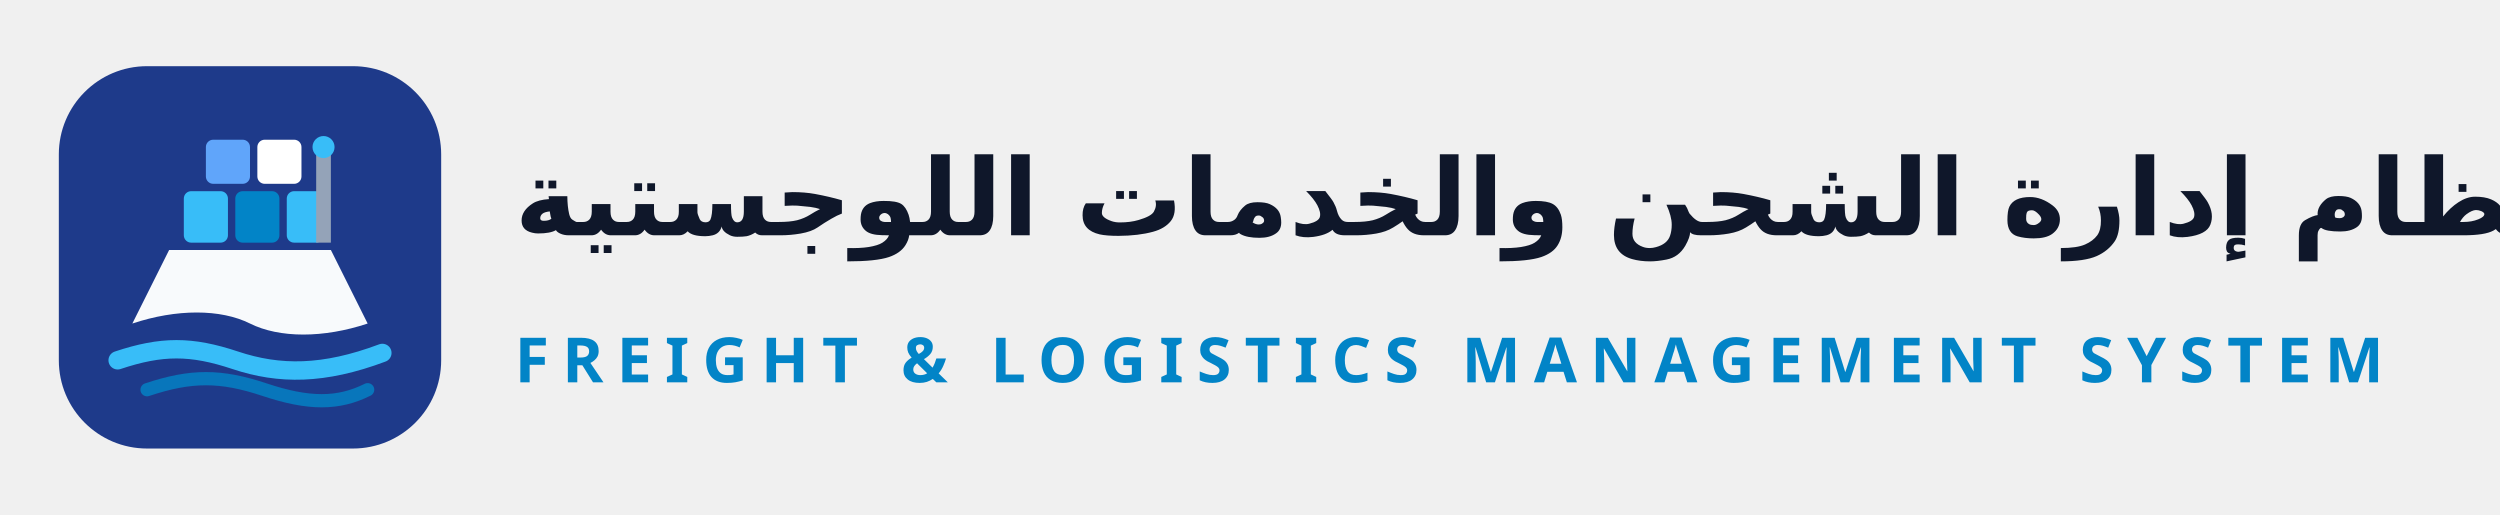
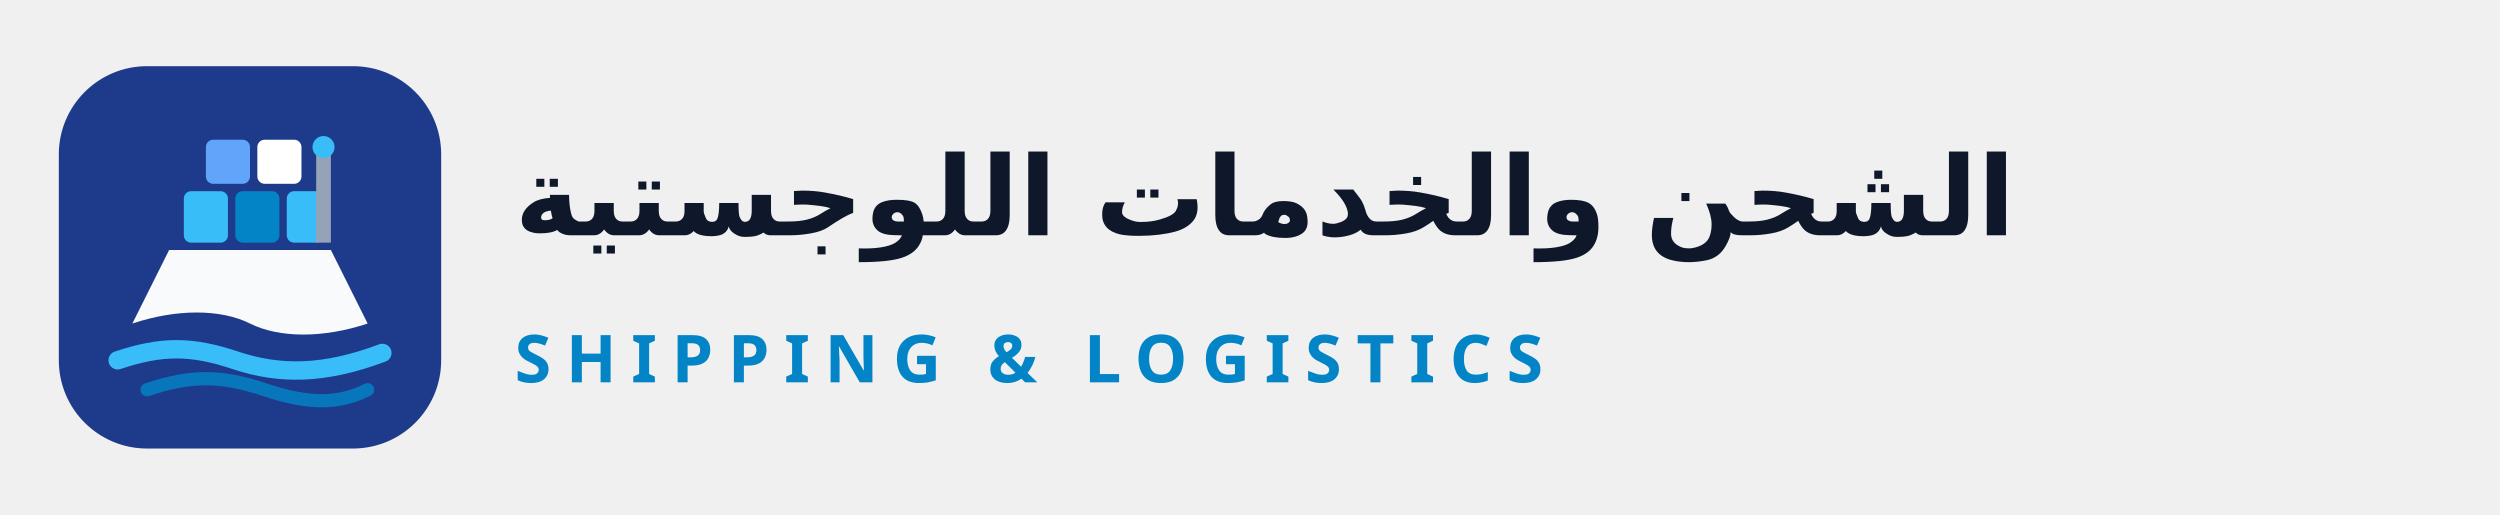
<svg xmlns="http://www.w3.org/2000/svg" viewBox="0 0 340 70" fill="none">
  <g transform="translate(8, 9)">
    <rect width="52" height="52" rx="12" fill="#1e3a8a" />
    <path d="M8 40C14 38 18 38 24 40C30 42 36 42 44 39" stroke="#38bdf8" stroke-width="2.5" stroke-linecap="round" />
    <path d="M12 44C18 42 22 42 28 44C34 46 38 46 42 44" stroke="#0284c7" stroke-width="1.8" stroke-linecap="round" opacity="0.8" />
    <path d="M10 35L15 25H37L42 35C36 37 30 37 26 35C22 33 16 33 10 35Z" fill="#f8fafc" />
    <rect x="17" y="17" width="6" height="7" rx="1" fill="#38bdf8" />
    <rect x="24" y="17" width="6" height="7" rx="1" fill="#0284c7" />
    <rect x="31" y="17" width="5" height="7" rx="1" fill="#38bdf8" />
    <rect x="20" y="10" width="6" height="6" rx="1" fill="#60a5fa" />
    <rect x="27" y="10" width="6" height="6" rx="1" fill="#ffffff" />
    <rect x="35" y="12" width="2" height="12" fill="#94a3b8" />
    <circle cx="36" cy="11" r="1.5" fill="#38bdf8" />
  </g>
-   <text x="70" y="32" font-family="'Cairo', system-ui, sans-serif" font-size="14.5" font-weight="800" fill="#0f172a">نظام إدارة الشحن والخدمات اللوجستية</text>
-   <text x="70" y="52" font-family="system-ui, sans-serif" font-size="8.5" font-weight="700" fill="#0284c7" letter-spacing="1.8">FREIGHT &amp; LOGISTICS MANAGEMENT SYSTEM</text>
+   <text x="70" y="32" font-family="'Cairo', system-ui, sans-serif" font-size="15" font-weight="800" fill="#0f172a">الشحن والخدمات اللوجستية</text>
+   <text x="70" y="52" font-family="system-ui, sans-serif" font-size="9" font-weight="700" fill="#0284c7" letter-spacing="2">SHIPPING &amp; LOGISTICS</text>
</svg>
